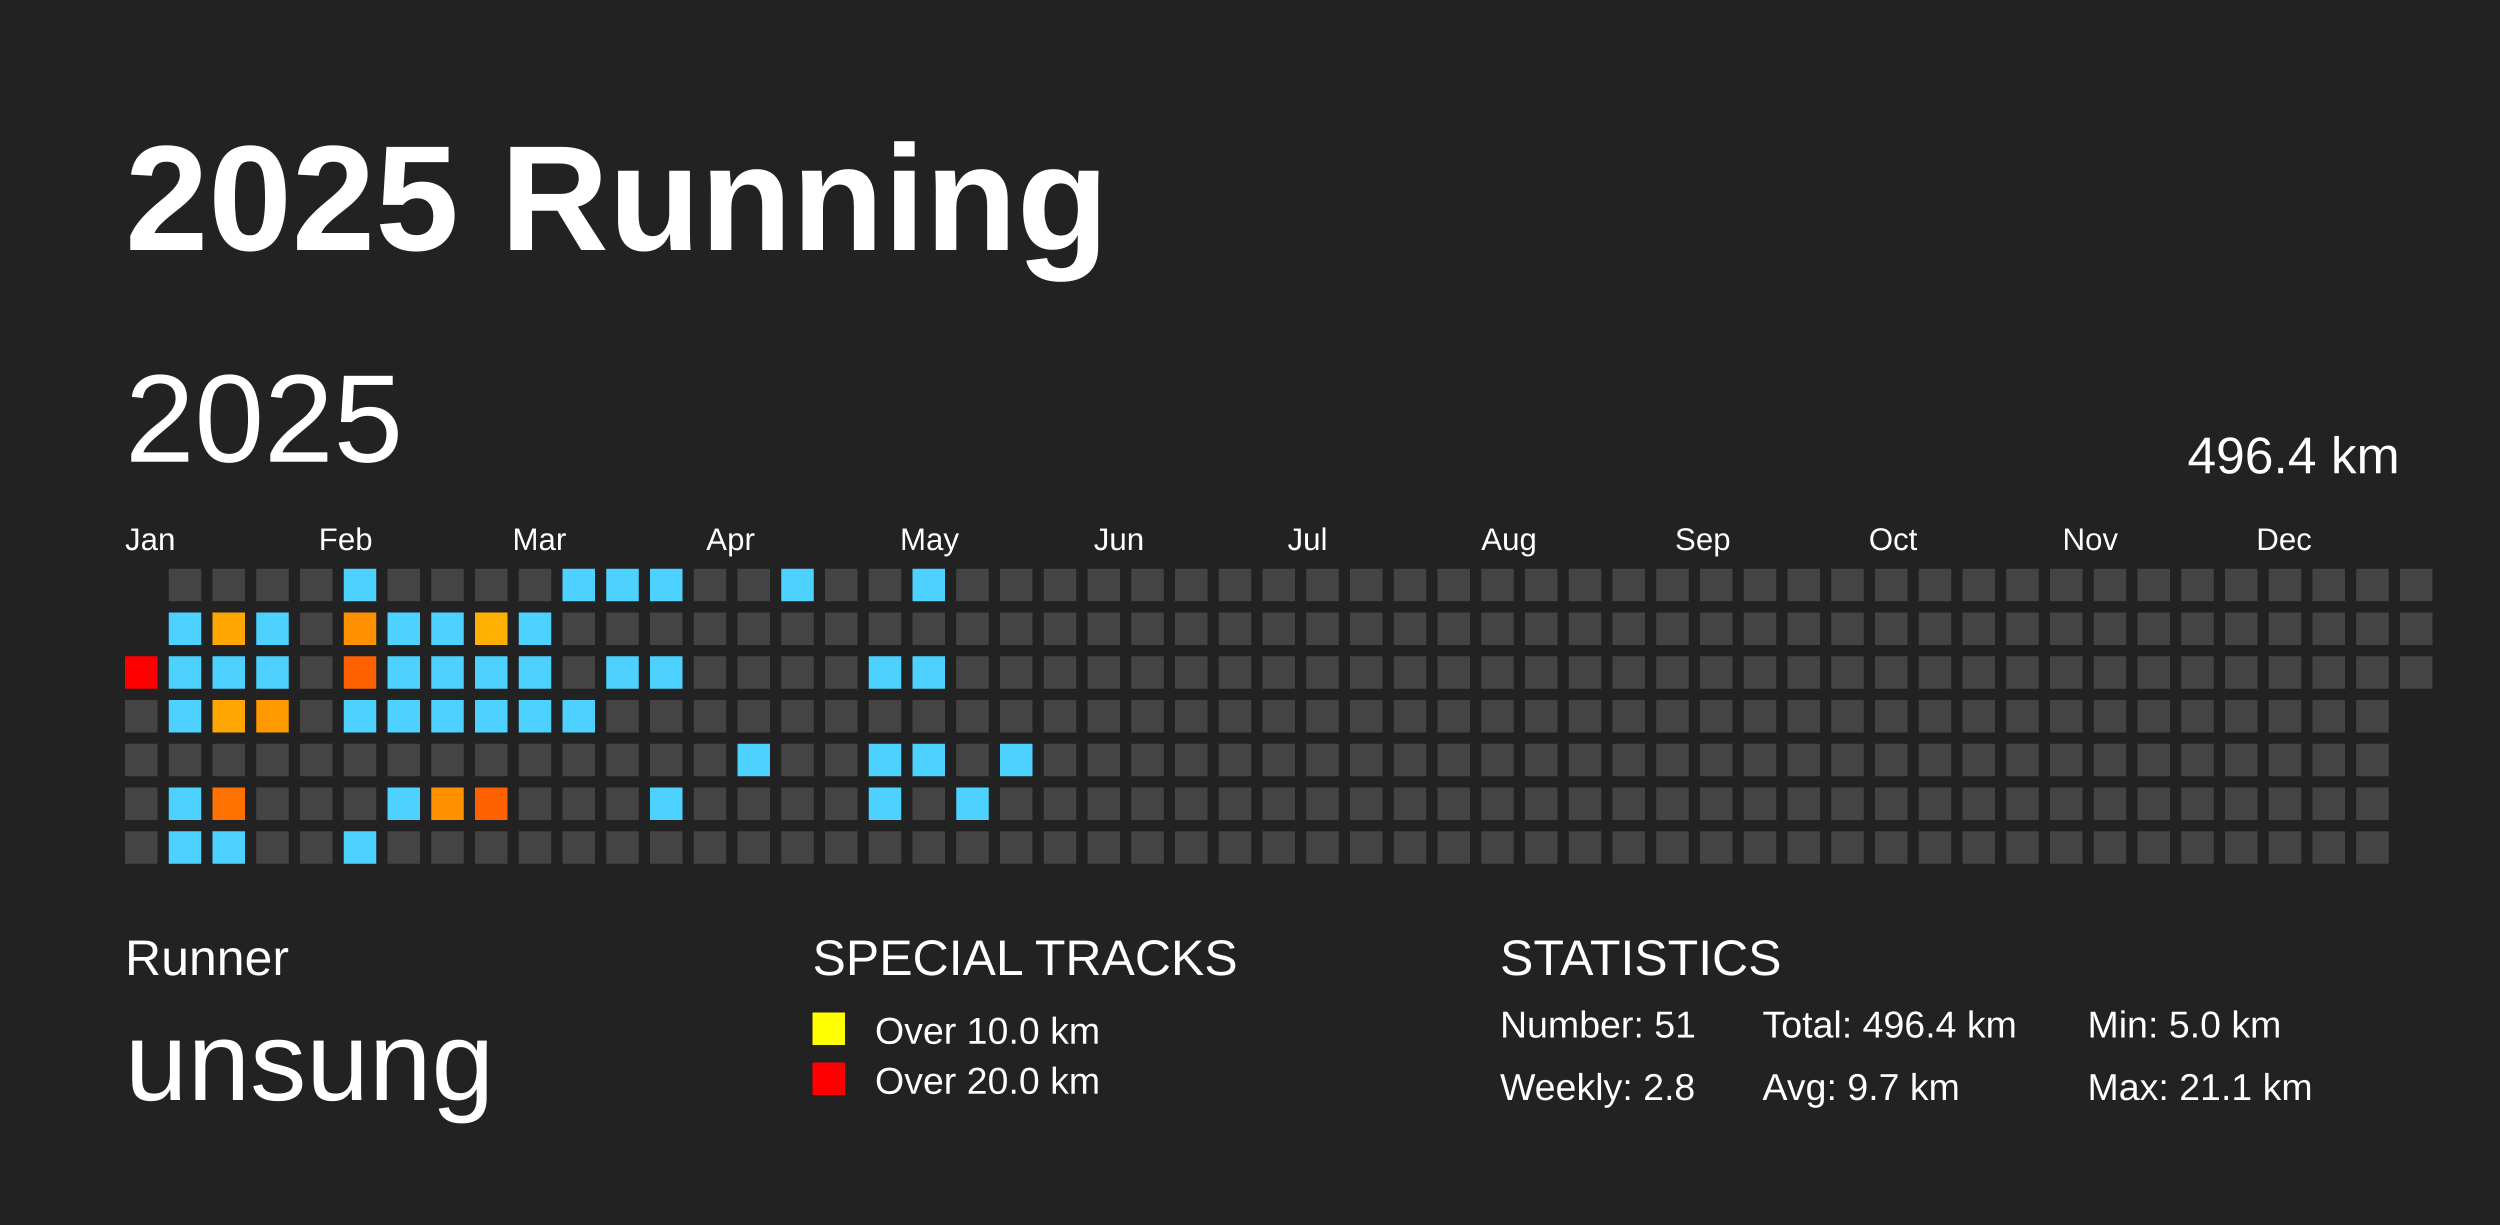
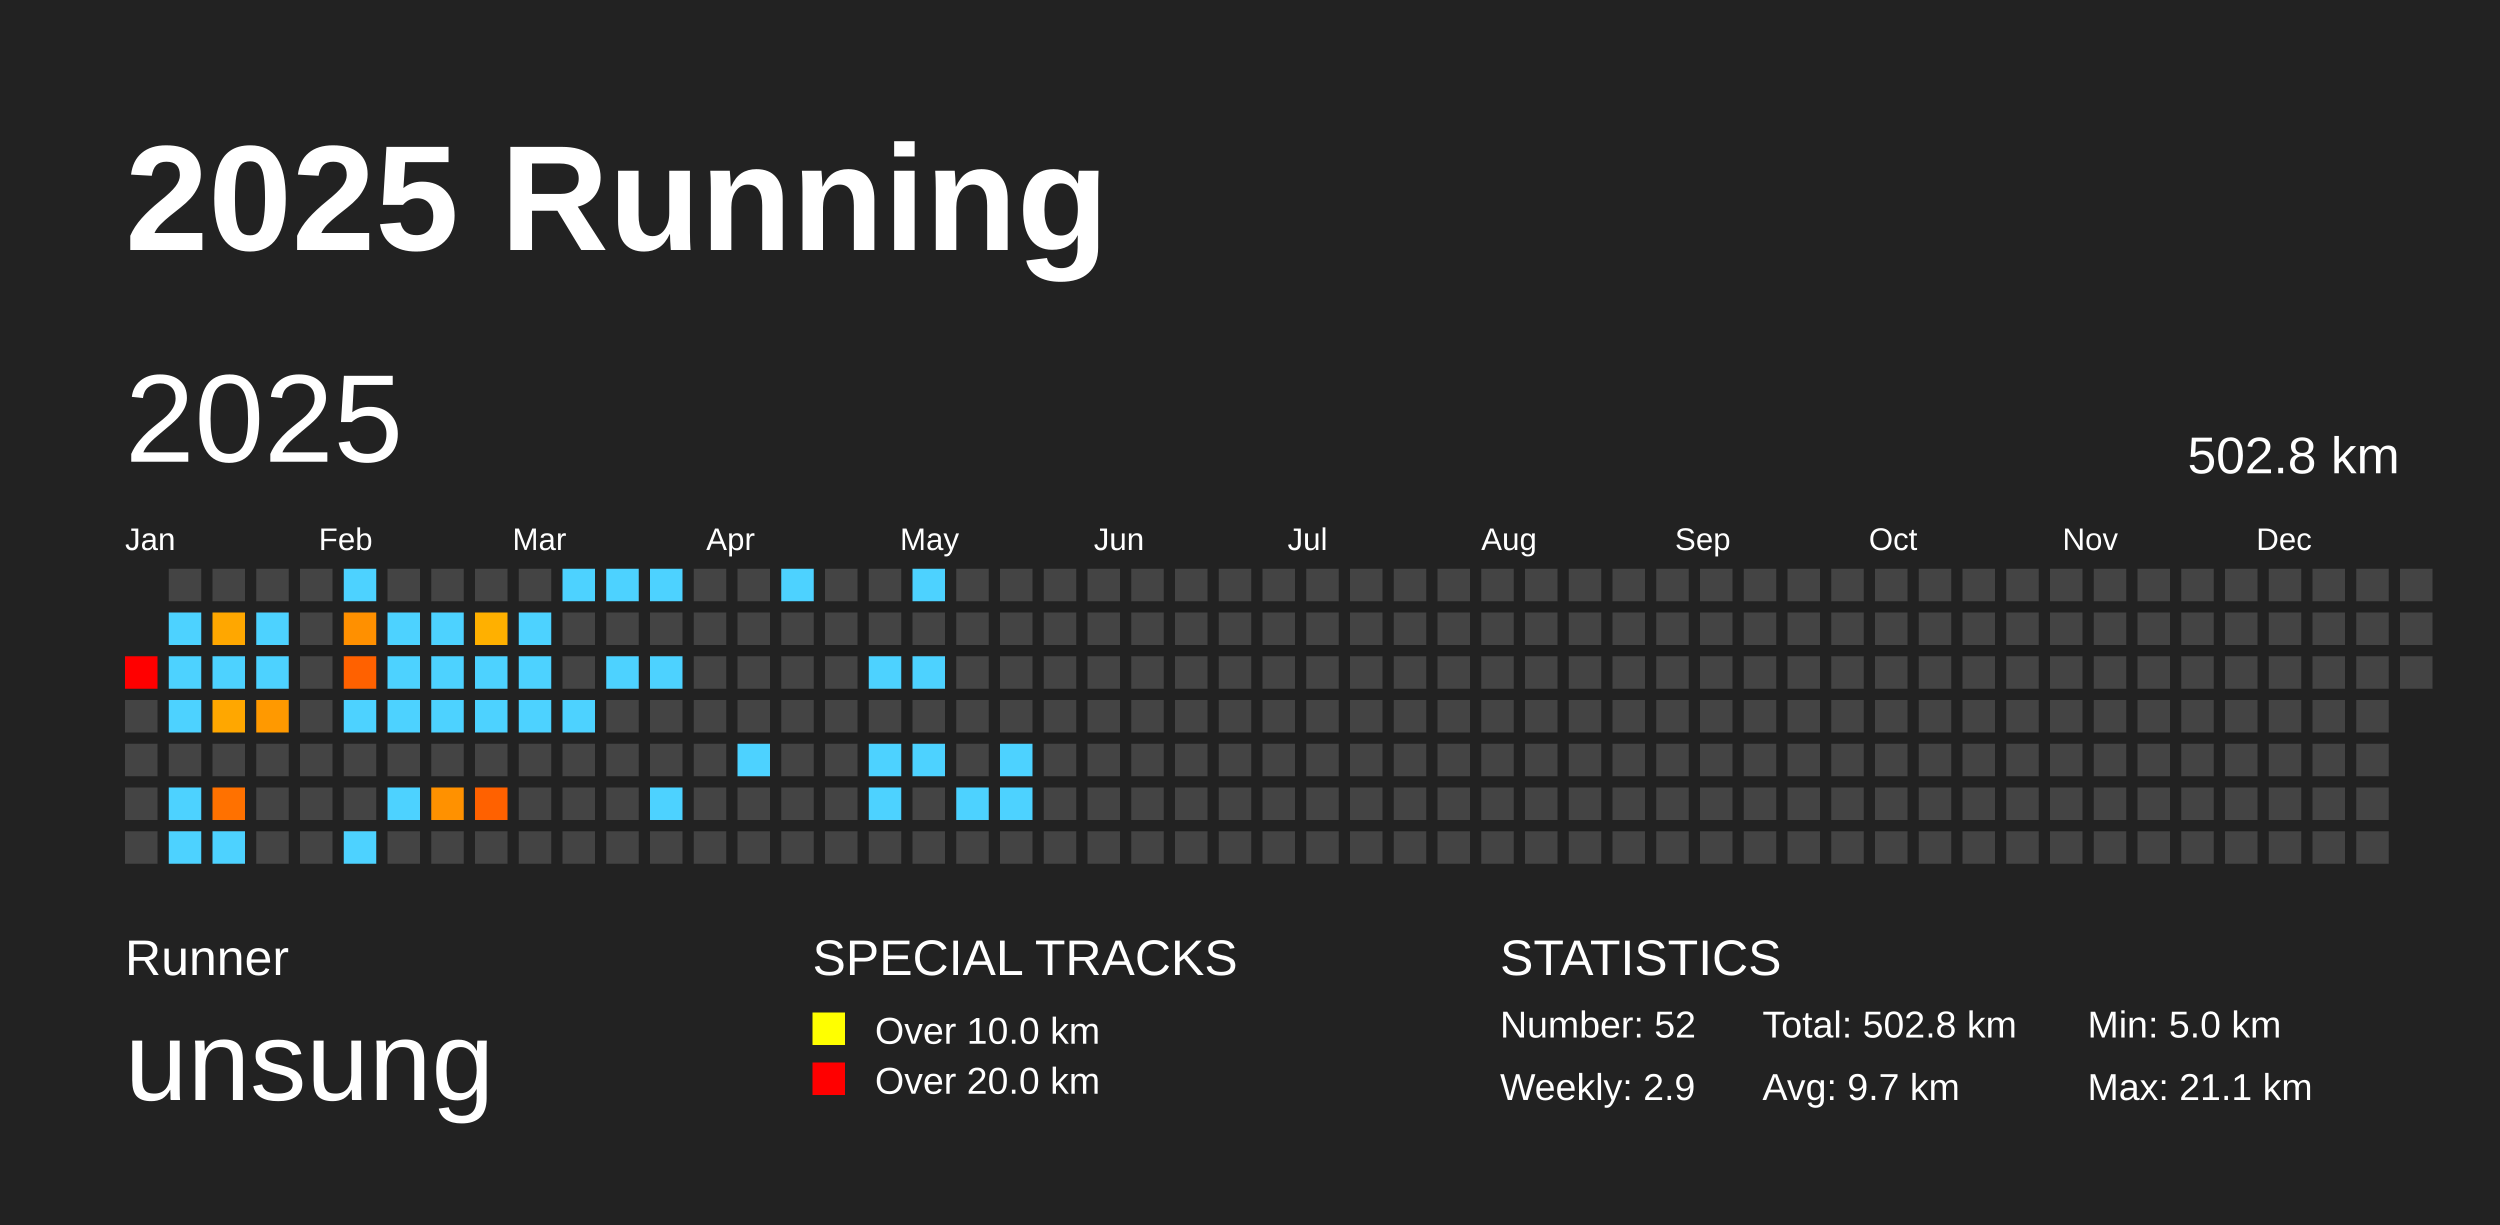
<svg xmlns="http://www.w3.org/2000/svg" baseProfile="full" height="98mm" version="1.1" viewBox="0,0,200,98" width="200mm">
  <defs />
  <rect fill="#222222" height="98" width="200" x="0" y="0" />
  <text fill="#FFFFFF" style="font-size:12px; font-family:Arial; font-weight:bold;" x="10" y="20">2025 Running</text>
  <text fill="#FFFFFF" style="font-size:4px; font-family:Arial" x="10" y="78">Runner</text>
  <text fill="#FFFFFF" style="font-size:9px; font-family:Arial" x="10" y="88">unsung</text>
  <text fill="#FFFFFF" style="font-size:4px; font-family:Arial" x="65" y="78">SPECIAL TRACKS</text>
  <rect fill="yellow" height="2.6" width="2.6" x="65" y="81" />
  <text fill="#FFFFFF" style="font-size:3px; font-family:Arial" x="70" y="83.5">Over 10.0 km</text>
  <rect fill="red" height="2.6" width="2.6" x="65" y="85" />
  <text fill="#FFFFFF" style="font-size:3px; font-family:Arial" x="70" y="87.5">Over 20.0 km</text>
  <text fill="#FFFFFF" style="font-size:4px; font-family:Arial" x="120" y="78">STATISTICS</text>
-   <text fill="#FFFFFF" style="font-size:3px; font-family:Arial" x="120" y="83">Number: 51</text>
-   <text fill="#FFFFFF" style="font-size:3px; font-family:Arial" x="120" y="88">Weekly: 2.8</text>
-   <text fill="#FFFFFF" style="font-size:3px; font-family:Arial" x="141" y="83">Total: 496.4 km</text>
+   <text fill="#FFFFFF" style="font-size:3px; font-family:Arial" x="120" y="83">Number: 52</text>
+   <text fill="#FFFFFF" style="font-size:3px; font-family:Arial" x="120" y="88">Weekly: 2.9</text>
+   <text fill="#FFFFFF" style="font-size:3px; font-family:Arial" x="141" y="83">Total: 502.8 km</text>
  <text fill="#FFFFFF" style="font-size:3px; font-family:Arial" x="141" y="88">Avg: 9.7 km</text>
  <text fill="#FFFFFF" style="font-size:3px; font-family:Arial" x="167" y="83">Min: 5.0 km</text>
  <text fill="#FFFFFF" style="font-size:3px; font-family:Arial" x="167" y="88">Max: 21.1 km</text>
  <text dominant-baseline="hanging" fill="#FFFFFF" style="font-size:10.0px; font-family:Arial;" x="10" y="30">2025</text>
-   <text dominant-baseline="hanging" fill="#FFFFFF" style="font-size:4.125px; font-family:Arial;" x="175" y="35">496.4 km</text>
+   <text dominant-baseline="hanging" fill="#FFFFFF" style="font-size:4.125px; font-family:Arial;" x="175" y="35">502.8 km</text>
  <text fill="#FFFFFF" style="font-size:2.5px; font-family:Arial" x="10.0" y="44">Jan</text>
  <text fill="#FFFFFF" style="font-size:2.5px; font-family:Arial" x="25.5" y="44">Feb</text>
  <text fill="#FFFFFF" style="font-size:2.5px; font-family:Arial" x="41.0" y="44">Mar</text>
  <text fill="#FFFFFF" style="font-size:2.5px; font-family:Arial" x="56.5" y="44">Apr</text>
  <text fill="#FFFFFF" style="font-size:2.5px; font-family:Arial" x="72.0" y="44">May</text>
  <text fill="#FFFFFF" style="font-size:2.5px; font-family:Arial" x="87.5" y="44">Jun</text>
  <text fill="#FFFFFF" style="font-size:2.5px; font-family:Arial" x="103.0" y="44">Jul</text>
  <text fill="#FFFFFF" style="font-size:2.5px; font-family:Arial" x="118.5" y="44">Aug</text>
  <text fill="#FFFFFF" style="font-size:2.5px; font-family:Arial" x="134.0" y="44">Sep</text>
  <text fill="#FFFFFF" style="font-size:2.5px; font-family:Arial" x="149.5" y="44">Oct</text>
  <text fill="#FFFFFF" style="font-size:2.5px; font-family:Arial" x="165.0" y="44">Nov</text>
  <text fill="#FFFFFF" style="font-size:2.5px; font-family:Arial" x="180.5" y="44">Dec</text>
  <rect fill="red" height="2.6" width="2.6" x="10.0" y="52.5" />
  <rect fill="#444444" height="2.6" width="2.6" x="10.0" y="56.0" />
  <rect fill="#444444" height="2.6" width="2.6" x="10.0" y="59.5" />
  <rect fill="#444444" height="2.6" width="2.6" x="10.0" y="63.0" />
  <rect fill="#444444" height="2.6" width="2.6" x="10.0" y="66.5" />
  <rect fill="#444444" height="2.6" width="2.6" x="13.5" y="45.5" />
  <rect fill="#4dd2ff" height="2.6" width="2.6" x="13.5" y="49.0" />
  <rect fill="#4dd2ff" height="2.6" width="2.6" x="13.5" y="52.5" />
  <rect fill="#4dd2ff" height="2.6" width="2.6" x="13.5" y="56.0" />
  <rect fill="#444444" height="2.6" width="2.6" x="13.5" y="59.5" />
  <rect fill="#4dd2ff" height="2.6" width="2.6" x="13.5" y="63.0" />
  <rect fill="#4dd2ff" height="2.6" width="2.6" x="13.5" y="66.5" />
  <rect fill="#444444" height="2.6" width="2.6" x="17.0" y="45.5" />
  <rect fill="#ffa700" height="2.6" width="2.6" x="17.0" y="49.0" />
  <rect fill="#4dd2ff" height="2.6" width="2.6" x="17.0" y="52.5" />
  <rect fill="#ffa700" height="2.6" width="2.6" x="17.0" y="56.0" />
  <rect fill="#444444" height="2.6" width="2.6" x="17.0" y="59.5" />
  <rect fill="#ff7100" height="2.6" width="2.6" x="17.0" y="63.0" />
  <rect fill="#4dd2ff" height="2.6" width="2.6" x="17.0" y="66.5" />
  <rect fill="#444444" height="2.6" width="2.6" x="20.5" y="45.5" />
  <rect fill="#4dd2ff" height="2.6" width="2.6" x="20.5" y="49.0" />
  <rect fill="#4dd2ff" height="2.6" width="2.6" x="20.5" y="52.5" />
  <rect fill="#ff9900" height="2.6" width="2.6" x="20.5" y="56.0" />
  <rect fill="#444444" height="2.6" width="2.6" x="20.5" y="59.5" />
  <rect fill="#444444" height="2.6" width="2.6" x="20.5" y="63.0" />
  <rect fill="#444444" height="2.6" width="2.6" x="20.5" y="66.5" />
  <rect fill="#444444" height="2.6" width="2.6" x="24.0" y="45.5" />
  <rect fill="#444444" height="2.6" width="2.6" x="24.0" y="49.0" />
  <rect fill="#444444" height="2.6" width="2.6" x="24.0" y="52.5" />
  <rect fill="#444444" height="2.6" width="2.6" x="24.0" y="56.0" />
  <rect fill="#444444" height="2.6" width="2.6" x="24.0" y="59.5" />
  <rect fill="#444444" height="2.6" width="2.6" x="24.0" y="63.0" />
  <rect fill="#444444" height="2.6" width="2.6" x="24.0" y="66.5" />
  <rect fill="#4dd2ff" height="2.6" width="2.6" x="27.5" y="45.5" />
  <rect fill="#ff9000" height="2.6" width="2.6" x="27.5" y="49.0" />
  <rect fill="#ff6100" height="2.6" width="2.6" x="27.5" y="52.5" />
  <rect fill="#4dd2ff" height="2.6" width="2.6" x="27.5" y="56.0" />
  <rect fill="#444444" height="2.6" width="2.6" x="27.5" y="59.5" />
  <rect fill="#444444" height="2.6" width="2.6" x="27.5" y="63.0" />
  <rect fill="#4dd2ff" height="2.6" width="2.6" x="27.5" y="66.5" />
  <rect fill="#444444" height="2.6" width="2.6" x="31.0" y="45.5" />
  <rect fill="#4dd2ff" height="2.6" width="2.6" x="31.0" y="49.0" />
  <rect fill="#4dd2ff" height="2.6" width="2.6" x="31.0" y="52.5" />
  <rect fill="#4dd2ff" height="2.6" width="2.6" x="31.0" y="56.0" />
  <rect fill="#444444" height="2.6" width="2.6" x="31.0" y="59.5" />
  <rect fill="#4dd2ff" height="2.6" width="2.6" x="31.0" y="63.0" />
  <rect fill="#444444" height="2.6" width="2.6" x="31.0" y="66.5" />
  <rect fill="#444444" height="2.6" width="2.6" x="34.5" y="45.5" />
  <rect fill="#4dd2ff" height="2.6" width="2.6" x="34.5" y="49.0" />
  <rect fill="#4dd2ff" height="2.6" width="2.6" x="34.5" y="52.5" />
  <rect fill="#4dd2ff" height="2.6" width="2.6" x="34.5" y="56.0" />
  <rect fill="#444444" height="2.6" width="2.6" x="34.5" y="59.5" />
  <rect fill="#ff9100" height="2.6" width="2.6" x="34.5" y="63.0" />
  <rect fill="#444444" height="2.6" width="2.6" x="34.5" y="66.5" />
  <rect fill="#444444" height="2.6" width="2.6" x="38.0" y="45.5" />
  <rect fill="#ffb000" height="2.6" width="2.6" x="38.0" y="49.0" />
  <rect fill="#4dd2ff" height="2.6" width="2.6" x="38.0" y="52.5" />
  <rect fill="#4dd2ff" height="2.6" width="2.6" x="38.0" y="56.0" />
  <rect fill="#444444" height="2.6" width="2.6" x="38.0" y="59.5" />
  <rect fill="#ff6100" height="2.6" width="2.6" x="38.0" y="63.0" />
  <rect fill="#444444" height="2.6" width="2.6" x="38.0" y="66.5" />
  <rect fill="#444444" height="2.6" width="2.6" x="41.5" y="45.5" />
  <rect fill="#4dd2ff" height="2.6" width="2.6" x="41.5" y="49.0" />
  <rect fill="#4dd2ff" height="2.6" width="2.6" x="41.5" y="52.5" />
  <rect fill="#4dd2ff" height="2.6" width="2.6" x="41.5" y="56.0" />
  <rect fill="#444444" height="2.6" width="2.6" x="41.5" y="59.5" />
  <rect fill="#444444" height="2.6" width="2.6" x="41.5" y="63.0" />
  <rect fill="#444444" height="2.6" width="2.6" x="41.5" y="66.5" />
  <rect fill="#4dd2ff" height="2.6" width="2.6" x="45.0" y="45.5" />
  <rect fill="#444444" height="2.6" width="2.6" x="45.0" y="49.0" />
  <rect fill="#444444" height="2.6" width="2.6" x="45.0" y="52.5" />
  <rect fill="#4dd2ff" height="2.6" width="2.6" x="45.0" y="56.0" />
  <rect fill="#444444" height="2.6" width="2.6" x="45.0" y="59.5" />
  <rect fill="#444444" height="2.6" width="2.6" x="45.0" y="63.0" />
  <rect fill="#444444" height="2.6" width="2.6" x="45.0" y="66.5" />
  <rect fill="#4dd2ff" height="2.6" width="2.6" x="48.5" y="45.5" />
  <rect fill="#444444" height="2.6" width="2.6" x="48.5" y="49.0" />
  <rect fill="#4dd2ff" height="2.6" width="2.6" x="48.5" y="52.5" />
  <rect fill="#444444" height="2.6" width="2.6" x="48.5" y="56.0" />
  <rect fill="#444444" height="2.6" width="2.6" x="48.5" y="59.5" />
  <rect fill="#444444" height="2.6" width="2.6" x="48.5" y="63.0" />
  <rect fill="#444444" height="2.6" width="2.6" x="48.5" y="66.5" />
  <rect fill="#4dd2ff" height="2.6" width="2.6" x="52.0" y="45.5" />
  <rect fill="#444444" height="2.6" width="2.6" x="52.0" y="49.0" />
  <rect fill="#4dd2ff" height="2.6" width="2.6" x="52.0" y="52.5" />
  <rect fill="#444444" height="2.6" width="2.6" x="52.0" y="56.0" />
  <rect fill="#444444" height="2.6" width="2.6" x="52.0" y="59.5" />
  <rect fill="#4dd2ff" height="2.6" width="2.6" x="52.0" y="63.0" />
  <rect fill="#444444" height="2.6" width="2.6" x="52.0" y="66.5" />
  <rect fill="#444444" height="2.6" width="2.6" x="55.5" y="45.5" />
  <rect fill="#444444" height="2.6" width="2.6" x="55.5" y="49.0" />
  <rect fill="#444444" height="2.6" width="2.6" x="55.5" y="52.5" />
  <rect fill="#444444" height="2.6" width="2.6" x="55.5" y="56.0" />
  <rect fill="#444444" height="2.6" width="2.6" x="55.5" y="59.5" />
  <rect fill="#444444" height="2.6" width="2.6" x="55.5" y="63.0" />
  <rect fill="#444444" height="2.6" width="2.6" x="55.5" y="66.5" />
  <rect fill="#444444" height="2.6" width="2.6" x="59.0" y="45.5" />
  <rect fill="#444444" height="2.6" width="2.6" x="59.0" y="49.0" />
  <rect fill="#444444" height="2.6" width="2.6" x="59.0" y="52.5" />
  <rect fill="#444444" height="2.6" width="2.6" x="59.0" y="56.0" />
  <rect fill="#4dd2ff" height="2.6" width="2.6" x="59.0" y="59.5" />
  <rect fill="#444444" height="2.6" width="2.6" x="59.0" y="63.0" />
  <rect fill="#444444" height="2.6" width="2.6" x="59.0" y="66.5" />
  <rect fill="#4dd2ff" height="2.6" width="2.6" x="62.5" y="45.5" />
  <rect fill="#444444" height="2.6" width="2.6" x="62.5" y="49.0" />
  <rect fill="#444444" height="2.6" width="2.6" x="62.5" y="52.5" />
  <rect fill="#444444" height="2.6" width="2.6" x="62.5" y="56.0" />
  <rect fill="#444444" height="2.6" width="2.6" x="62.5" y="59.5" />
  <rect fill="#444444" height="2.6" width="2.6" x="62.5" y="63.0" />
  <rect fill="#444444" height="2.6" width="2.6" x="62.5" y="66.5" />
  <rect fill="#444444" height="2.6" width="2.6" x="66.0" y="45.5" />
  <rect fill="#444444" height="2.6" width="2.6" x="66.0" y="49.0" />
  <rect fill="#444444" height="2.6" width="2.6" x="66.0" y="52.5" />
  <rect fill="#444444" height="2.6" width="2.6" x="66.0" y="56.0" />
  <rect fill="#444444" height="2.6" width="2.6" x="66.0" y="59.5" />
  <rect fill="#444444" height="2.6" width="2.6" x="66.0" y="63.0" />
  <rect fill="#444444" height="2.6" width="2.6" x="66.0" y="66.5" />
  <rect fill="#444444" height="2.6" width="2.6" x="69.5" y="45.5" />
  <rect fill="#444444" height="2.6" width="2.6" x="69.5" y="49.0" />
  <rect fill="#4dd2ff" height="2.6" width="2.6" x="69.5" y="52.5" />
  <rect fill="#444444" height="2.6" width="2.6" x="69.5" y="56.0" />
  <rect fill="#4dd2ff" height="2.6" width="2.6" x="69.5" y="59.5" />
  <rect fill="#4dd2ff" height="2.6" width="2.6" x="69.5" y="63.0" />
  <rect fill="#444444" height="2.6" width="2.6" x="69.5" y="66.5" />
  <rect fill="#4dd2ff" height="2.6" width="2.6" x="73.0" y="45.5" />
  <rect fill="#444444" height="2.6" width="2.6" x="73.0" y="49.0" />
  <rect fill="#4dd2ff" height="2.6" width="2.6" x="73.0" y="52.5" />
  <rect fill="#444444" height="2.6" width="2.6" x="73.0" y="56.0" />
  <rect fill="#4dd2ff" height="2.6" width="2.6" x="73.0" y="59.5" />
  <rect fill="#444444" height="2.6" width="2.6" x="73.0" y="63.0" />
  <rect fill="#444444" height="2.6" width="2.6" x="73.0" y="66.5" />
  <rect fill="#444444" height="2.6" width="2.6" x="76.5" y="45.5" />
  <rect fill="#444444" height="2.6" width="2.6" x="76.5" y="49.0" />
  <rect fill="#444444" height="2.6" width="2.6" x="76.5" y="52.5" />
  <rect fill="#444444" height="2.6" width="2.6" x="76.5" y="56.0" />
  <rect fill="#444444" height="2.6" width="2.6" x="76.5" y="59.5" />
  <rect fill="#4dd2ff" height="2.6" width="2.6" x="76.5" y="63.0" />
  <rect fill="#444444" height="2.6" width="2.6" x="76.5" y="66.5" />
  <rect fill="#444444" height="2.6" width="2.6" x="80.0" y="45.5" />
  <rect fill="#444444" height="2.6" width="2.6" x="80.0" y="49.0" />
  <rect fill="#444444" height="2.6" width="2.6" x="80.0" y="52.5" />
  <rect fill="#444444" height="2.6" width="2.6" x="80.0" y="56.0" />
  <rect fill="#4dd2ff" height="2.6" width="2.6" x="80.0" y="59.5" />
-   <rect fill="#444444" height="2.6" width="2.6" x="80.0" y="63.0" />
+   <rect fill="#4dd2ff" height="2.6" width="2.6" x="80.0" y="63.0" />
  <rect fill="#444444" height="2.6" width="2.6" x="80.0" y="66.5" />
  <rect fill="#444444" height="2.6" width="2.6" x="83.5" y="45.5" />
  <rect fill="#444444" height="2.6" width="2.6" x="83.5" y="49.0" />
  <rect fill="#444444" height="2.6" width="2.6" x="83.5" y="52.5" />
  <rect fill="#444444" height="2.6" width="2.6" x="83.5" y="56.0" />
  <rect fill="#444444" height="2.6" width="2.6" x="83.5" y="59.5" />
  <rect fill="#444444" height="2.6" width="2.6" x="83.5" y="63.0" />
  <rect fill="#444444" height="2.6" width="2.6" x="83.5" y="66.5" />
  <rect fill="#444444" height="2.6" width="2.6" x="87.0" y="45.5" />
  <rect fill="#444444" height="2.6" width="2.6" x="87.0" y="49.0" />
  <rect fill="#444444" height="2.6" width="2.6" x="87.0" y="52.5" />
  <rect fill="#444444" height="2.6" width="2.6" x="87.0" y="56.0" />
  <rect fill="#444444" height="2.6" width="2.6" x="87.0" y="59.5" />
  <rect fill="#444444" height="2.6" width="2.6" x="87.0" y="63.0" />
  <rect fill="#444444" height="2.6" width="2.6" x="87.0" y="66.5" />
  <rect fill="#444444" height="2.6" width="2.6" x="90.5" y="45.5" />
  <rect fill="#444444" height="2.6" width="2.6" x="90.5" y="49.0" />
  <rect fill="#444444" height="2.6" width="2.6" x="90.5" y="52.5" />
  <rect fill="#444444" height="2.6" width="2.6" x="90.5" y="56.0" />
  <rect fill="#444444" height="2.6" width="2.6" x="90.5" y="59.5" />
  <rect fill="#444444" height="2.6" width="2.6" x="90.5" y="63.0" />
  <rect fill="#444444" height="2.6" width="2.6" x="90.5" y="66.5" />
  <rect fill="#444444" height="2.6" width="2.6" x="94.0" y="45.5" />
  <rect fill="#444444" height="2.6" width="2.6" x="94.0" y="49.0" />
  <rect fill="#444444" height="2.6" width="2.6" x="94.0" y="52.5" />
  <rect fill="#444444" height="2.6" width="2.6" x="94.0" y="56.0" />
  <rect fill="#444444" height="2.6" width="2.6" x="94.0" y="59.5" />
  <rect fill="#444444" height="2.6" width="2.6" x="94.0" y="63.0" />
  <rect fill="#444444" height="2.6" width="2.6" x="94.0" y="66.5" />
  <rect fill="#444444" height="2.6" width="2.6" x="97.5" y="45.5" />
  <rect fill="#444444" height="2.6" width="2.6" x="97.5" y="49.0" />
  <rect fill="#444444" height="2.6" width="2.6" x="97.5" y="52.5" />
  <rect fill="#444444" height="2.6" width="2.6" x="97.5" y="56.0" />
  <rect fill="#444444" height="2.6" width="2.6" x="97.5" y="59.5" />
  <rect fill="#444444" height="2.6" width="2.6" x="97.5" y="63.0" />
  <rect fill="#444444" height="2.6" width="2.6" x="97.5" y="66.5" />
  <rect fill="#444444" height="2.6" width="2.6" x="101.0" y="45.5" />
  <rect fill="#444444" height="2.6" width="2.6" x="101.0" y="49.0" />
  <rect fill="#444444" height="2.6" width="2.6" x="101.0" y="52.5" />
  <rect fill="#444444" height="2.6" width="2.6" x="101.0" y="56.0" />
  <rect fill="#444444" height="2.6" width="2.6" x="101.0" y="59.5" />
  <rect fill="#444444" height="2.6" width="2.6" x="101.0" y="63.0" />
  <rect fill="#444444" height="2.6" width="2.6" x="101.0" y="66.5" />
  <rect fill="#444444" height="2.6" width="2.6" x="104.5" y="45.5" />
  <rect fill="#444444" height="2.6" width="2.6" x="104.5" y="49.0" />
  <rect fill="#444444" height="2.6" width="2.6" x="104.5" y="52.5" />
  <rect fill="#444444" height="2.6" width="2.6" x="104.5" y="56.0" />
  <rect fill="#444444" height="2.6" width="2.6" x="104.5" y="59.5" />
  <rect fill="#444444" height="2.6" width="2.6" x="104.5" y="63.0" />
  <rect fill="#444444" height="2.6" width="2.6" x="104.5" y="66.5" />
  <rect fill="#444444" height="2.6" width="2.6" x="108.0" y="45.5" />
  <rect fill="#444444" height="2.6" width="2.6" x="108.0" y="49.0" />
  <rect fill="#444444" height="2.6" width="2.6" x="108.0" y="52.5" />
  <rect fill="#444444" height="2.6" width="2.6" x="108.0" y="56.0" />
  <rect fill="#444444" height="2.6" width="2.6" x="108.0" y="59.5" />
  <rect fill="#444444" height="2.6" width="2.6" x="108.0" y="63.0" />
  <rect fill="#444444" height="2.6" width="2.6" x="108.0" y="66.5" />
  <rect fill="#444444" height="2.6" width="2.6" x="111.5" y="45.5" />
  <rect fill="#444444" height="2.6" width="2.6" x="111.5" y="49.0" />
  <rect fill="#444444" height="2.6" width="2.6" x="111.5" y="52.5" />
  <rect fill="#444444" height="2.6" width="2.6" x="111.5" y="56.0" />
  <rect fill="#444444" height="2.6" width="2.6" x="111.5" y="59.5" />
  <rect fill="#444444" height="2.6" width="2.6" x="111.5" y="63.0" />
  <rect fill="#444444" height="2.6" width="2.6" x="111.5" y="66.5" />
  <rect fill="#444444" height="2.6" width="2.6" x="115.0" y="45.5" />
  <rect fill="#444444" height="2.6" width="2.6" x="115.0" y="49.0" />
  <rect fill="#444444" height="2.6" width="2.6" x="115.0" y="52.5" />
  <rect fill="#444444" height="2.6" width="2.6" x="115.0" y="56.0" />
  <rect fill="#444444" height="2.6" width="2.6" x="115.0" y="59.5" />
  <rect fill="#444444" height="2.6" width="2.6" x="115.0" y="63.0" />
  <rect fill="#444444" height="2.6" width="2.6" x="115.0" y="66.5" />
  <rect fill="#444444" height="2.6" width="2.6" x="118.5" y="45.5" />
  <rect fill="#444444" height="2.6" width="2.6" x="118.5" y="49.0" />
  <rect fill="#444444" height="2.6" width="2.6" x="118.5" y="52.5" />
  <rect fill="#444444" height="2.6" width="2.6" x="118.5" y="56.0" />
  <rect fill="#444444" height="2.6" width="2.6" x="118.5" y="59.5" />
  <rect fill="#444444" height="2.6" width="2.6" x="118.5" y="63.0" />
  <rect fill="#444444" height="2.6" width="2.6" x="118.5" y="66.5" />
  <rect fill="#444444" height="2.6" width="2.6" x="122.0" y="45.5" />
  <rect fill="#444444" height="2.6" width="2.6" x="122.0" y="49.0" />
  <rect fill="#444444" height="2.6" width="2.6" x="122.0" y="52.5" />
  <rect fill="#444444" height="2.6" width="2.6" x="122.0" y="56.0" />
  <rect fill="#444444" height="2.6" width="2.6" x="122.0" y="59.5" />
  <rect fill="#444444" height="2.6" width="2.6" x="122.0" y="63.0" />
  <rect fill="#444444" height="2.6" width="2.6" x="122.0" y="66.5" />
  <rect fill="#444444" height="2.6" width="2.6" x="125.5" y="45.5" />
  <rect fill="#444444" height="2.6" width="2.6" x="125.5" y="49.0" />
  <rect fill="#444444" height="2.6" width="2.6" x="125.5" y="52.5" />
  <rect fill="#444444" height="2.6" width="2.6" x="125.5" y="56.0" />
  <rect fill="#444444" height="2.6" width="2.6" x="125.5" y="59.5" />
  <rect fill="#444444" height="2.6" width="2.6" x="125.5" y="63.0" />
  <rect fill="#444444" height="2.6" width="2.6" x="125.5" y="66.5" />
  <rect fill="#444444" height="2.6" width="2.6" x="129.0" y="45.5" />
  <rect fill="#444444" height="2.6" width="2.6" x="129.0" y="49.0" />
  <rect fill="#444444" height="2.6" width="2.6" x="129.0" y="52.5" />
  <rect fill="#444444" height="2.6" width="2.6" x="129.0" y="56.0" />
  <rect fill="#444444" height="2.6" width="2.6" x="129.0" y="59.5" />
  <rect fill="#444444" height="2.6" width="2.6" x="129.0" y="63.0" />
  <rect fill="#444444" height="2.6" width="2.6" x="129.0" y="66.5" />
  <rect fill="#444444" height="2.6" width="2.6" x="132.5" y="45.5" />
  <rect fill="#444444" height="2.6" width="2.6" x="132.5" y="49.0" />
  <rect fill="#444444" height="2.6" width="2.6" x="132.5" y="52.5" />
  <rect fill="#444444" height="2.6" width="2.6" x="132.5" y="56.0" />
  <rect fill="#444444" height="2.6" width="2.6" x="132.5" y="59.5" />
  <rect fill="#444444" height="2.6" width="2.6" x="132.5" y="63.0" />
  <rect fill="#444444" height="2.6" width="2.6" x="132.5" y="66.5" />
  <rect fill="#444444" height="2.6" width="2.6" x="136.0" y="45.5" />
  <rect fill="#444444" height="2.6" width="2.6" x="136.0" y="49.0" />
  <rect fill="#444444" height="2.6" width="2.6" x="136.0" y="52.5" />
  <rect fill="#444444" height="2.6" width="2.6" x="136.0" y="56.0" />
  <rect fill="#444444" height="2.6" width="2.6" x="136.0" y="59.5" />
  <rect fill="#444444" height="2.6" width="2.6" x="136.0" y="63.0" />
  <rect fill="#444444" height="2.6" width="2.6" x="136.0" y="66.5" />
  <rect fill="#444444" height="2.6" width="2.6" x="139.5" y="45.5" />
  <rect fill="#444444" height="2.6" width="2.6" x="139.5" y="49.0" />
  <rect fill="#444444" height="2.6" width="2.6" x="139.5" y="52.5" />
  <rect fill="#444444" height="2.6" width="2.6" x="139.5" y="56.0" />
  <rect fill="#444444" height="2.6" width="2.6" x="139.5" y="59.5" />
  <rect fill="#444444" height="2.6" width="2.6" x="139.5" y="63.0" />
  <rect fill="#444444" height="2.6" width="2.6" x="139.5" y="66.5" />
  <rect fill="#444444" height="2.6" width="2.6" x="143.0" y="45.5" />
  <rect fill="#444444" height="2.6" width="2.6" x="143.0" y="49.0" />
  <rect fill="#444444" height="2.6" width="2.6" x="143.0" y="52.5" />
  <rect fill="#444444" height="2.6" width="2.6" x="143.0" y="56.0" />
  <rect fill="#444444" height="2.6" width="2.6" x="143.0" y="59.5" />
  <rect fill="#444444" height="2.6" width="2.6" x="143.0" y="63.0" />
  <rect fill="#444444" height="2.6" width="2.6" x="143.0" y="66.5" />
  <rect fill="#444444" height="2.6" width="2.6" x="146.5" y="45.5" />
  <rect fill="#444444" height="2.6" width="2.6" x="146.5" y="49.0" />
  <rect fill="#444444" height="2.6" width="2.6" x="146.5" y="52.5" />
  <rect fill="#444444" height="2.6" width="2.6" x="146.5" y="56.0" />
  <rect fill="#444444" height="2.6" width="2.6" x="146.5" y="59.5" />
  <rect fill="#444444" height="2.6" width="2.6" x="146.5" y="63.0" />
  <rect fill="#444444" height="2.6" width="2.6" x="146.5" y="66.5" />
  <rect fill="#444444" height="2.6" width="2.6" x="150.0" y="45.5" />
  <rect fill="#444444" height="2.6" width="2.6" x="150.0" y="49.0" />
  <rect fill="#444444" height="2.6" width="2.6" x="150.0" y="52.5" />
  <rect fill="#444444" height="2.6" width="2.6" x="150.0" y="56.0" />
  <rect fill="#444444" height="2.6" width="2.6" x="150.0" y="59.5" />
  <rect fill="#444444" height="2.6" width="2.6" x="150.0" y="63.0" />
  <rect fill="#444444" height="2.6" width="2.6" x="150.0" y="66.5" />
  <rect fill="#444444" height="2.6" width="2.6" x="153.5" y="45.5" />
  <rect fill="#444444" height="2.6" width="2.6" x="153.5" y="49.0" />
  <rect fill="#444444" height="2.6" width="2.6" x="153.5" y="52.5" />
  <rect fill="#444444" height="2.6" width="2.6" x="153.5" y="56.0" />
  <rect fill="#444444" height="2.6" width="2.6" x="153.5" y="59.5" />
  <rect fill="#444444" height="2.6" width="2.6" x="153.5" y="63.0" />
  <rect fill="#444444" height="2.6" width="2.6" x="153.5" y="66.5" />
  <rect fill="#444444" height="2.6" width="2.6" x="157.0" y="45.5" />
  <rect fill="#444444" height="2.6" width="2.6" x="157.0" y="49.0" />
  <rect fill="#444444" height="2.6" width="2.6" x="157.0" y="52.5" />
  <rect fill="#444444" height="2.6" width="2.6" x="157.0" y="56.0" />
  <rect fill="#444444" height="2.6" width="2.6" x="157.0" y="59.5" />
  <rect fill="#444444" height="2.6" width="2.6" x="157.0" y="63.0" />
  <rect fill="#444444" height="2.6" width="2.6" x="157.0" y="66.5" />
  <rect fill="#444444" height="2.6" width="2.6" x="160.5" y="45.5" />
  <rect fill="#444444" height="2.6" width="2.6" x="160.5" y="49.0" />
  <rect fill="#444444" height="2.6" width="2.6" x="160.5" y="52.5" />
  <rect fill="#444444" height="2.6" width="2.6" x="160.5" y="56.0" />
  <rect fill="#444444" height="2.6" width="2.6" x="160.5" y="59.5" />
  <rect fill="#444444" height="2.6" width="2.6" x="160.5" y="63.0" />
  <rect fill="#444444" height="2.6" width="2.6" x="160.5" y="66.5" />
  <rect fill="#444444" height="2.6" width="2.6" x="164.0" y="45.5" />
  <rect fill="#444444" height="2.6" width="2.6" x="164.0" y="49.0" />
  <rect fill="#444444" height="2.6" width="2.6" x="164.0" y="52.5" />
  <rect fill="#444444" height="2.6" width="2.6" x="164.0" y="56.0" />
  <rect fill="#444444" height="2.6" width="2.6" x="164.0" y="59.5" />
  <rect fill="#444444" height="2.6" width="2.6" x="164.0" y="63.0" />
  <rect fill="#444444" height="2.6" width="2.6" x="164.0" y="66.5" />
  <rect fill="#444444" height="2.6" width="2.6" x="167.5" y="45.5" />
  <rect fill="#444444" height="2.6" width="2.6" x="167.5" y="49.0" />
  <rect fill="#444444" height="2.6" width="2.6" x="167.5" y="52.5" />
  <rect fill="#444444" height="2.6" width="2.6" x="167.5" y="56.0" />
  <rect fill="#444444" height="2.6" width="2.6" x="167.5" y="59.5" />
  <rect fill="#444444" height="2.6" width="2.6" x="167.5" y="63.0" />
  <rect fill="#444444" height="2.6" width="2.6" x="167.5" y="66.5" />
  <rect fill="#444444" height="2.6" width="2.6" x="171.0" y="45.5" />
  <rect fill="#444444" height="2.6" width="2.6" x="171.0" y="49.0" />
  <rect fill="#444444" height="2.6" width="2.6" x="171.0" y="52.5" />
  <rect fill="#444444" height="2.6" width="2.6" x="171.0" y="56.0" />
  <rect fill="#444444" height="2.6" width="2.6" x="171.0" y="59.5" />
  <rect fill="#444444" height="2.6" width="2.6" x="171.0" y="63.0" />
  <rect fill="#444444" height="2.6" width="2.6" x="171.0" y="66.5" />
  <rect fill="#444444" height="2.6" width="2.6" x="174.5" y="45.5" />
  <rect fill="#444444" height="2.6" width="2.6" x="174.5" y="49.0" />
  <rect fill="#444444" height="2.6" width="2.6" x="174.5" y="52.5" />
  <rect fill="#444444" height="2.6" width="2.6" x="174.5" y="56.0" />
  <rect fill="#444444" height="2.6" width="2.6" x="174.5" y="59.5" />
  <rect fill="#444444" height="2.6" width="2.6" x="174.5" y="63.0" />
  <rect fill="#444444" height="2.6" width="2.6" x="174.5" y="66.5" />
  <rect fill="#444444" height="2.6" width="2.6" x="178.0" y="45.5" />
  <rect fill="#444444" height="2.6" width="2.6" x="178.0" y="49.0" />
  <rect fill="#444444" height="2.6" width="2.6" x="178.0" y="52.5" />
  <rect fill="#444444" height="2.6" width="2.6" x="178.0" y="56.0" />
  <rect fill="#444444" height="2.6" width="2.6" x="178.0" y="59.5" />
  <rect fill="#444444" height="2.6" width="2.6" x="178.0" y="63.0" />
  <rect fill="#444444" height="2.6" width="2.6" x="178.0" y="66.5" />
  <rect fill="#444444" height="2.6" width="2.6" x="181.5" y="45.5" />
  <rect fill="#444444" height="2.6" width="2.6" x="181.5" y="49.0" />
  <rect fill="#444444" height="2.6" width="2.6" x="181.5" y="52.5" />
  <rect fill="#444444" height="2.6" width="2.6" x="181.5" y="56.0" />
  <rect fill="#444444" height="2.6" width="2.6" x="181.5" y="59.5" />
  <rect fill="#444444" height="2.6" width="2.6" x="181.5" y="63.0" />
  <rect fill="#444444" height="2.6" width="2.6" x="181.5" y="66.5" />
  <rect fill="#444444" height="2.6" width="2.6" x="185.0" y="45.5" />
  <rect fill="#444444" height="2.6" width="2.6" x="185.0" y="49.0" />
  <rect fill="#444444" height="2.6" width="2.6" x="185.0" y="52.5" />
  <rect fill="#444444" height="2.6" width="2.6" x="185.0" y="56.0" />
  <rect fill="#444444" height="2.6" width="2.6" x="185.0" y="59.5" />
  <rect fill="#444444" height="2.6" width="2.6" x="185.0" y="63.0" />
  <rect fill="#444444" height="2.6" width="2.6" x="185.0" y="66.5" />
  <rect fill="#444444" height="2.6" width="2.6" x="188.5" y="45.5" />
  <rect fill="#444444" height="2.6" width="2.6" x="188.5" y="49.0" />
  <rect fill="#444444" height="2.6" width="2.6" x="188.5" y="52.5" />
  <rect fill="#444444" height="2.6" width="2.6" x="188.5" y="56.0" />
  <rect fill="#444444" height="2.6" width="2.6" x="188.5" y="59.5" />
  <rect fill="#444444" height="2.6" width="2.6" x="188.5" y="63.0" />
  <rect fill="#444444" height="2.6" width="2.6" x="188.5" y="66.5" />
  <rect fill="#444444" height="2.6" width="2.6" x="192.0" y="45.5" />
  <rect fill="#444444" height="2.6" width="2.6" x="192.0" y="49.0" />
  <rect fill="#444444" height="2.6" width="2.6" x="192.0" y="52.5" />
</svg>
